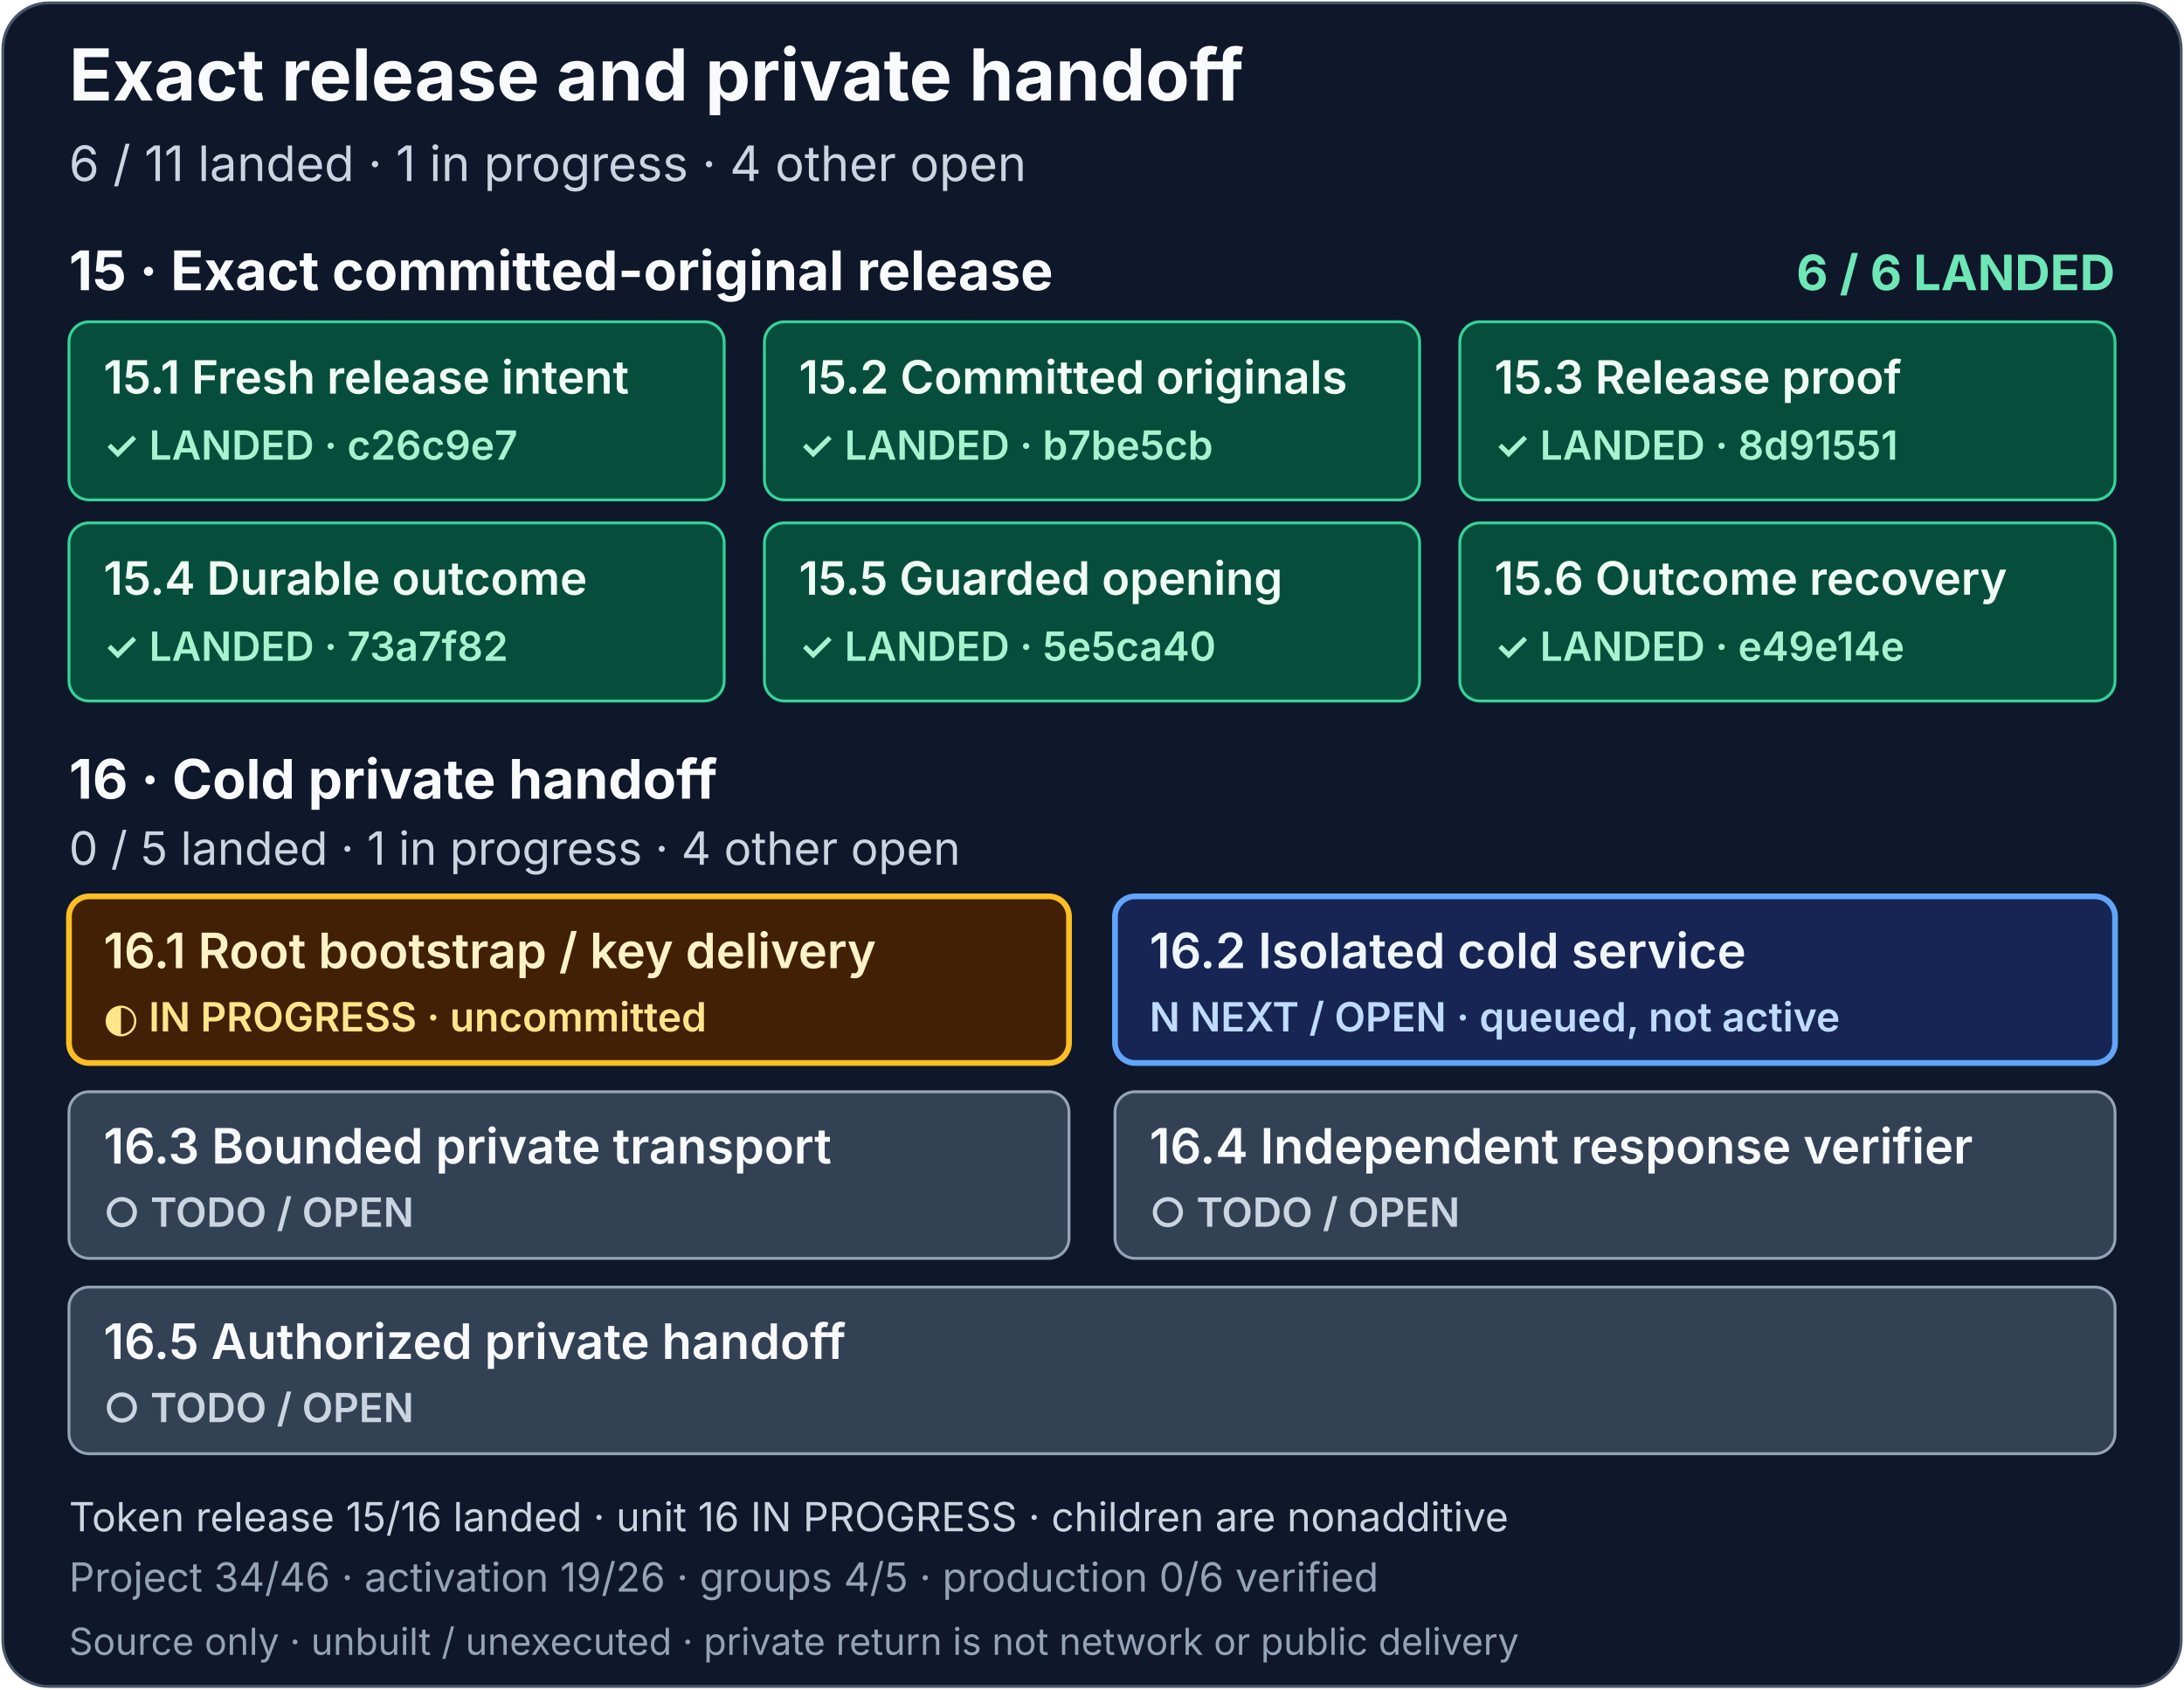
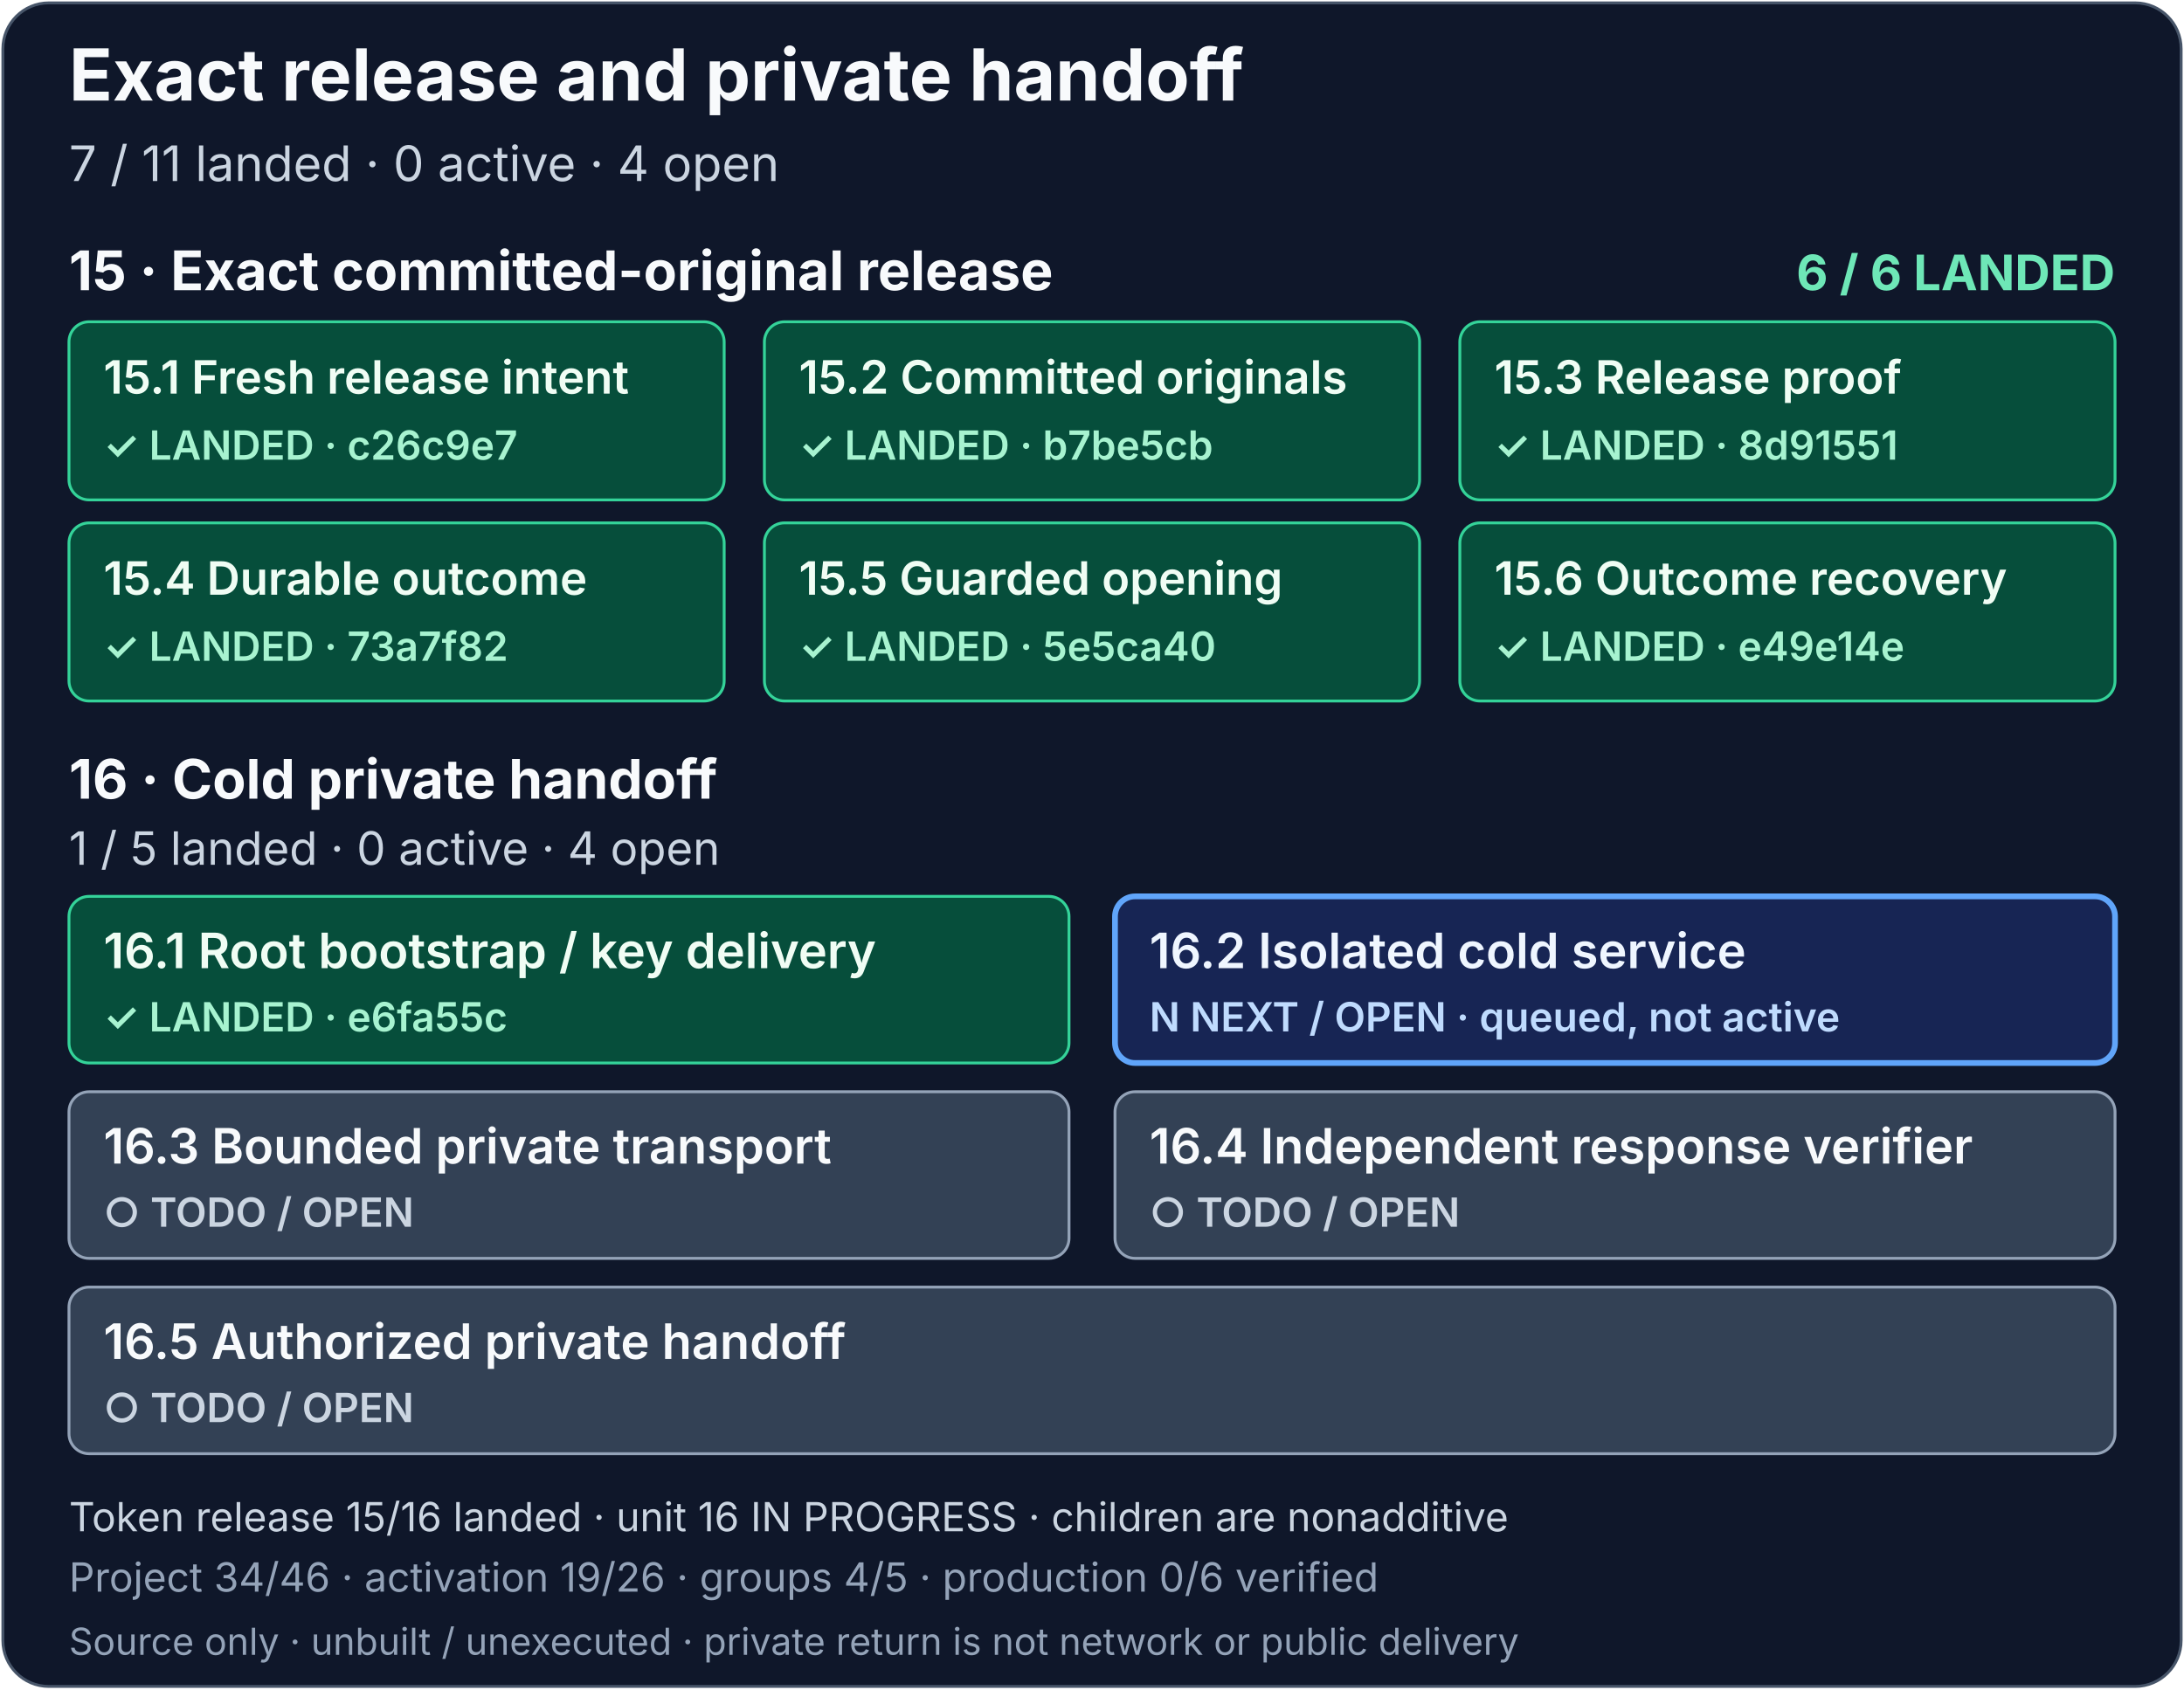
<svg xmlns="http://www.w3.org/2000/svg" width="760" height="588" viewBox="0 0 760 588" role="img" aria-labelledby="release-handoff-title release-handoff-description">
  <rect x="1" y="1" width="758" height="586" rx="16" fill="#0f172a" stroke="#475569" />
  <g font-family="system-ui, -apple-system, Segoe UI, sans-serif">
    <text x="24" y="35" fill="#f8fafc" font-size="25" font-weight="700">Exact release and private handoff</text>
-     <text x="24" y="63" fill="#cbd5e1" font-size="17">6 / 11 landed · 1 in progress · 4 other open</text>
+     <text x="24" y="63" fill="#cbd5e1" font-size="17">7 / 11 landed · 0 active · 4 open</text>
    <g aria-label="Row 15 exact committed-original release: all six source components landed">
      <text x="24" y="101" fill="#f8fafc" font-size="19" font-weight="700">15 · Exact committed-original release</text>
      <text x="736" y="101" text-anchor="end" fill="#6ee7b7" font-size="17" font-weight="700">6 / 6 LANDED</text>
      <g fill="#064e3b" stroke="#34d399">
        <rect x="24" y="112" width="228" height="62" rx="7" />
        <rect x="266" y="112" width="228" height="62" rx="7" />
        <rect x="508" y="112" width="228" height="62" rx="7" />
        <rect x="24" y="182" width="228" height="62" rx="7" />
        <rect x="266" y="182" width="228" height="62" rx="7" />
        <rect x="508" y="182" width="228" height="62" rx="7" />
      </g>
      <g fill="#f0fdf4" font-size="16" font-weight="600">
        <text x="36" y="137">15.1 Fresh release intent</text>
        <text x="278" y="137">15.2 Committed originals</text>
        <text x="520" y="137">15.3 Release proof</text>
        <text x="36" y="207">15.4 Durable outcome</text>
        <text x="278" y="207">15.5 Guarded opening</text>
        <text x="520" y="207">15.6 Outcome recovery</text>
      </g>
      <g fill="#a7f3d0" font-size="14" font-weight="600">
        <text x="36" y="160">✓ LANDED · c26c9e7</text>
        <text x="278" y="160">✓ LANDED · b7be5cb</text>
        <text x="520" y="160">✓ LANDED · 8d91551</text>
        <text x="36" y="230">✓ LANDED · 73a7f82</text>
        <text x="278" y="230">✓ LANDED · 5e5ca40</text>
        <text x="520" y="230">✓ LANDED · e49e14e</text>
      </g>
    </g>
-     <g aria-label="Row 16 cold private handoff: zero of five landed, one in progress and four other open">
+     <g aria-label="Row 16 cold private handoff: one of five landed, zero active and four open">
      <text x="24" y="278" fill="#f8fafc" font-size="19" font-weight="700">16 · Cold private handoff</text>
-       <text x="24" y="301" fill="#cbd5e1" font-size="16">0 / 5 landed · 1 in progress · 4 other open</text>
-       <rect x="24" y="312" width="348" height="58" rx="7" fill="#422006" stroke="#fbbf24" stroke-width="2" />
-       <text x="36" y="337" fill="#fef3c7" font-size="17" font-weight="600">16.1 Root bootstrap / key delivery</text>
-       <text x="36" y="359" fill="#fde68a" font-size="14" font-weight="600">◐ IN PROGRESS · uncommitted</text>
+       <text x="24" y="301" fill="#cbd5e1" font-size="16">1 / 5 landed · 0 active · 4 open</text>
+       <rect x="24" y="312" width="348" height="58" rx="7" fill="#064e3b" stroke="#34d399" />
+       <text x="36" y="337" fill="#f0fdf4" font-size="17" font-weight="600">16.1 Root bootstrap / key delivery</text>
+       <text x="36" y="359" fill="#a7f3d0" font-size="14" font-weight="600">✓ LANDED · e6fa55c</text>
      <rect x="388" y="312" width="348" height="58" rx="7" fill="#172554" stroke="#60a5fa" stroke-width="2" />
      <text x="400" y="337" fill="#eff6ff" font-size="17" font-weight="600">16.2 Isolated cold service</text>
      <text x="400" y="359" fill="#bfdbfe" font-size="14" font-weight="600">N NEXT / OPEN · queued, not active</text>
      <rect x="24" y="380" width="348" height="58" rx="7" fill="#334155" stroke="#94a3b8" />
      <text x="36" y="405" fill="#f8fafc" font-size="17" font-weight="600">16.3 Bounded private transport</text>
      <text x="36" y="427" fill="#cbd5e1" font-size="14" font-weight="600">○ TODO / OPEN</text>
      <rect x="388" y="380" width="348" height="58" rx="7" fill="#334155" stroke="#94a3b8" />
      <text x="400" y="405" fill="#f8fafc" font-size="17" font-weight="600">16.4 Independent response verifier</text>
      <text x="400" y="427" fill="#cbd5e1" font-size="14" font-weight="600">○ TODO / OPEN</text>
      <rect x="24" y="448" width="712" height="58" rx="7" fill="#334155" stroke="#94a3b8" />
      <text x="36" y="473" fill="#f8fafc" font-size="17" font-weight="600">16.5 Authorized private handoff</text>
      <text x="36" y="495" fill="#cbd5e1" font-size="14" font-weight="600">○ TODO / OPEN</text>
    </g>
    <text x="24" y="533" fill="#cbd5e1" font-size="14">Token release 15/16 landed · unit 16 IN PROGRESS · children are nonadditive</text>
    <text x="24" y="554" fill="#94a3b8" font-size="14">Project 34/46 · activation 19/26 · groups 4/5 · production 0/6 verified</text>
    <text x="24" y="576" fill="#94a3b8" font-size="13">Source only · unbuilt / unexecuted · private return is not network or public delivery</text>
  </g>
</svg>
